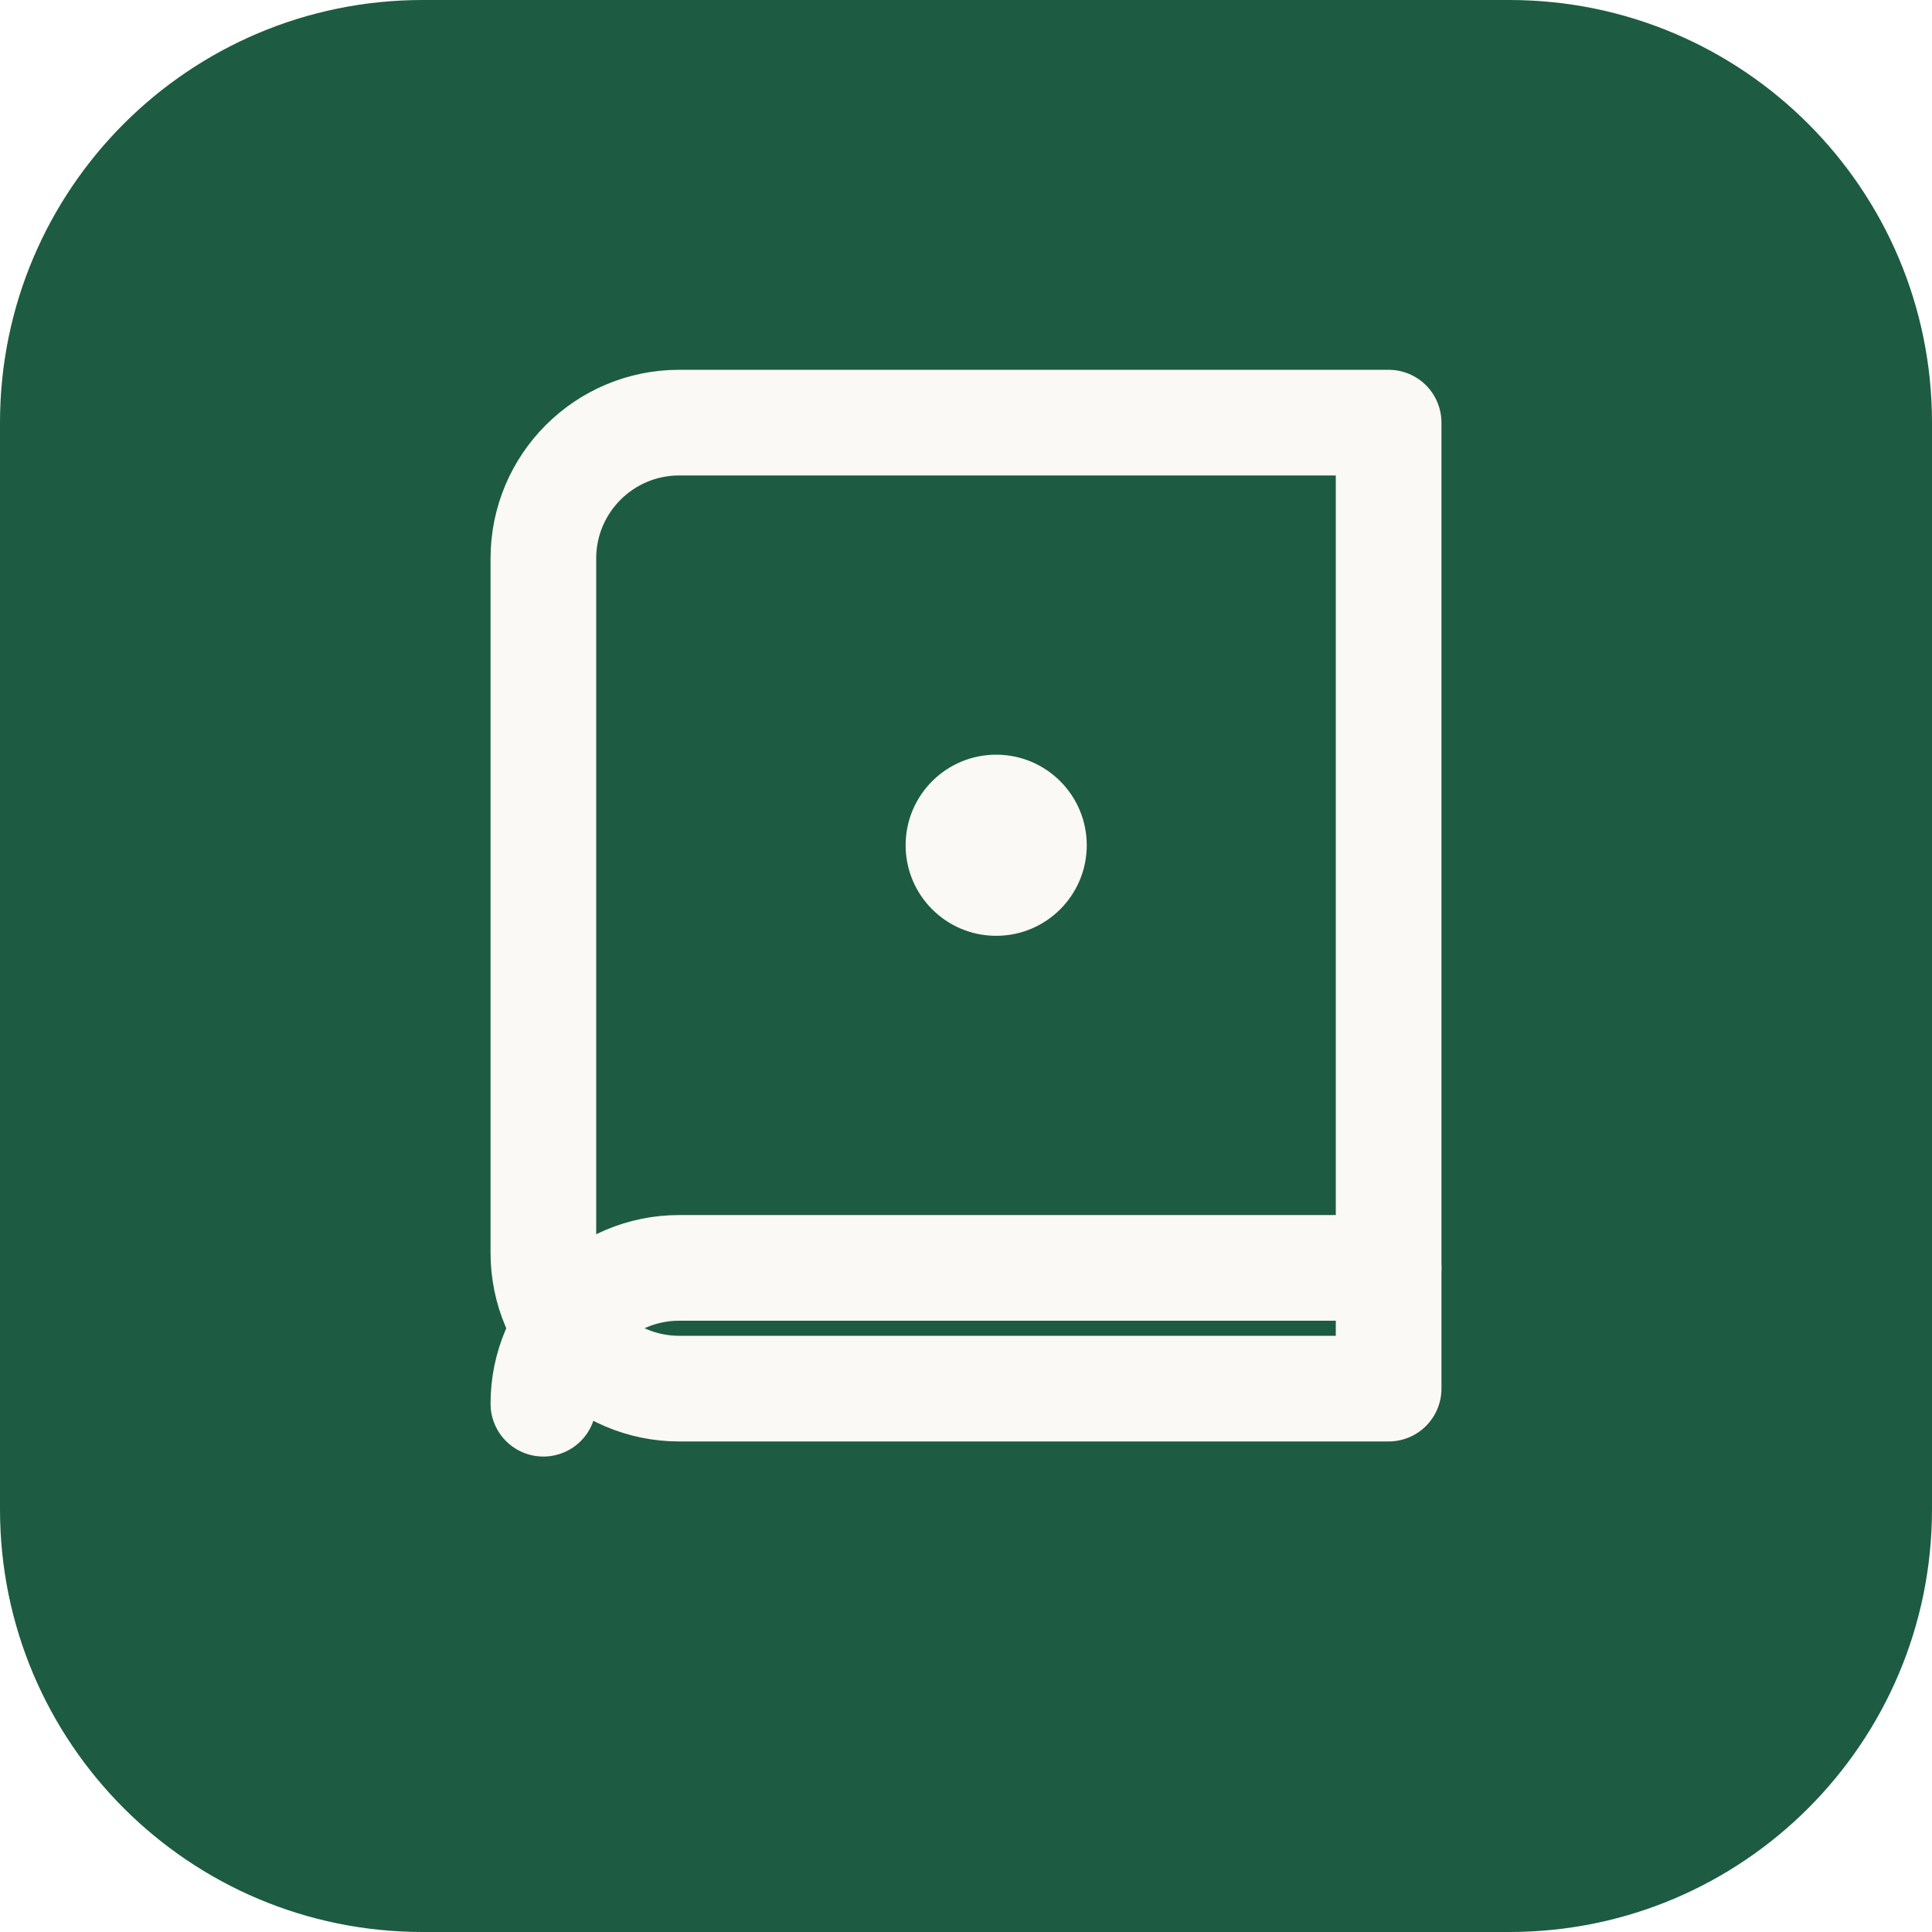
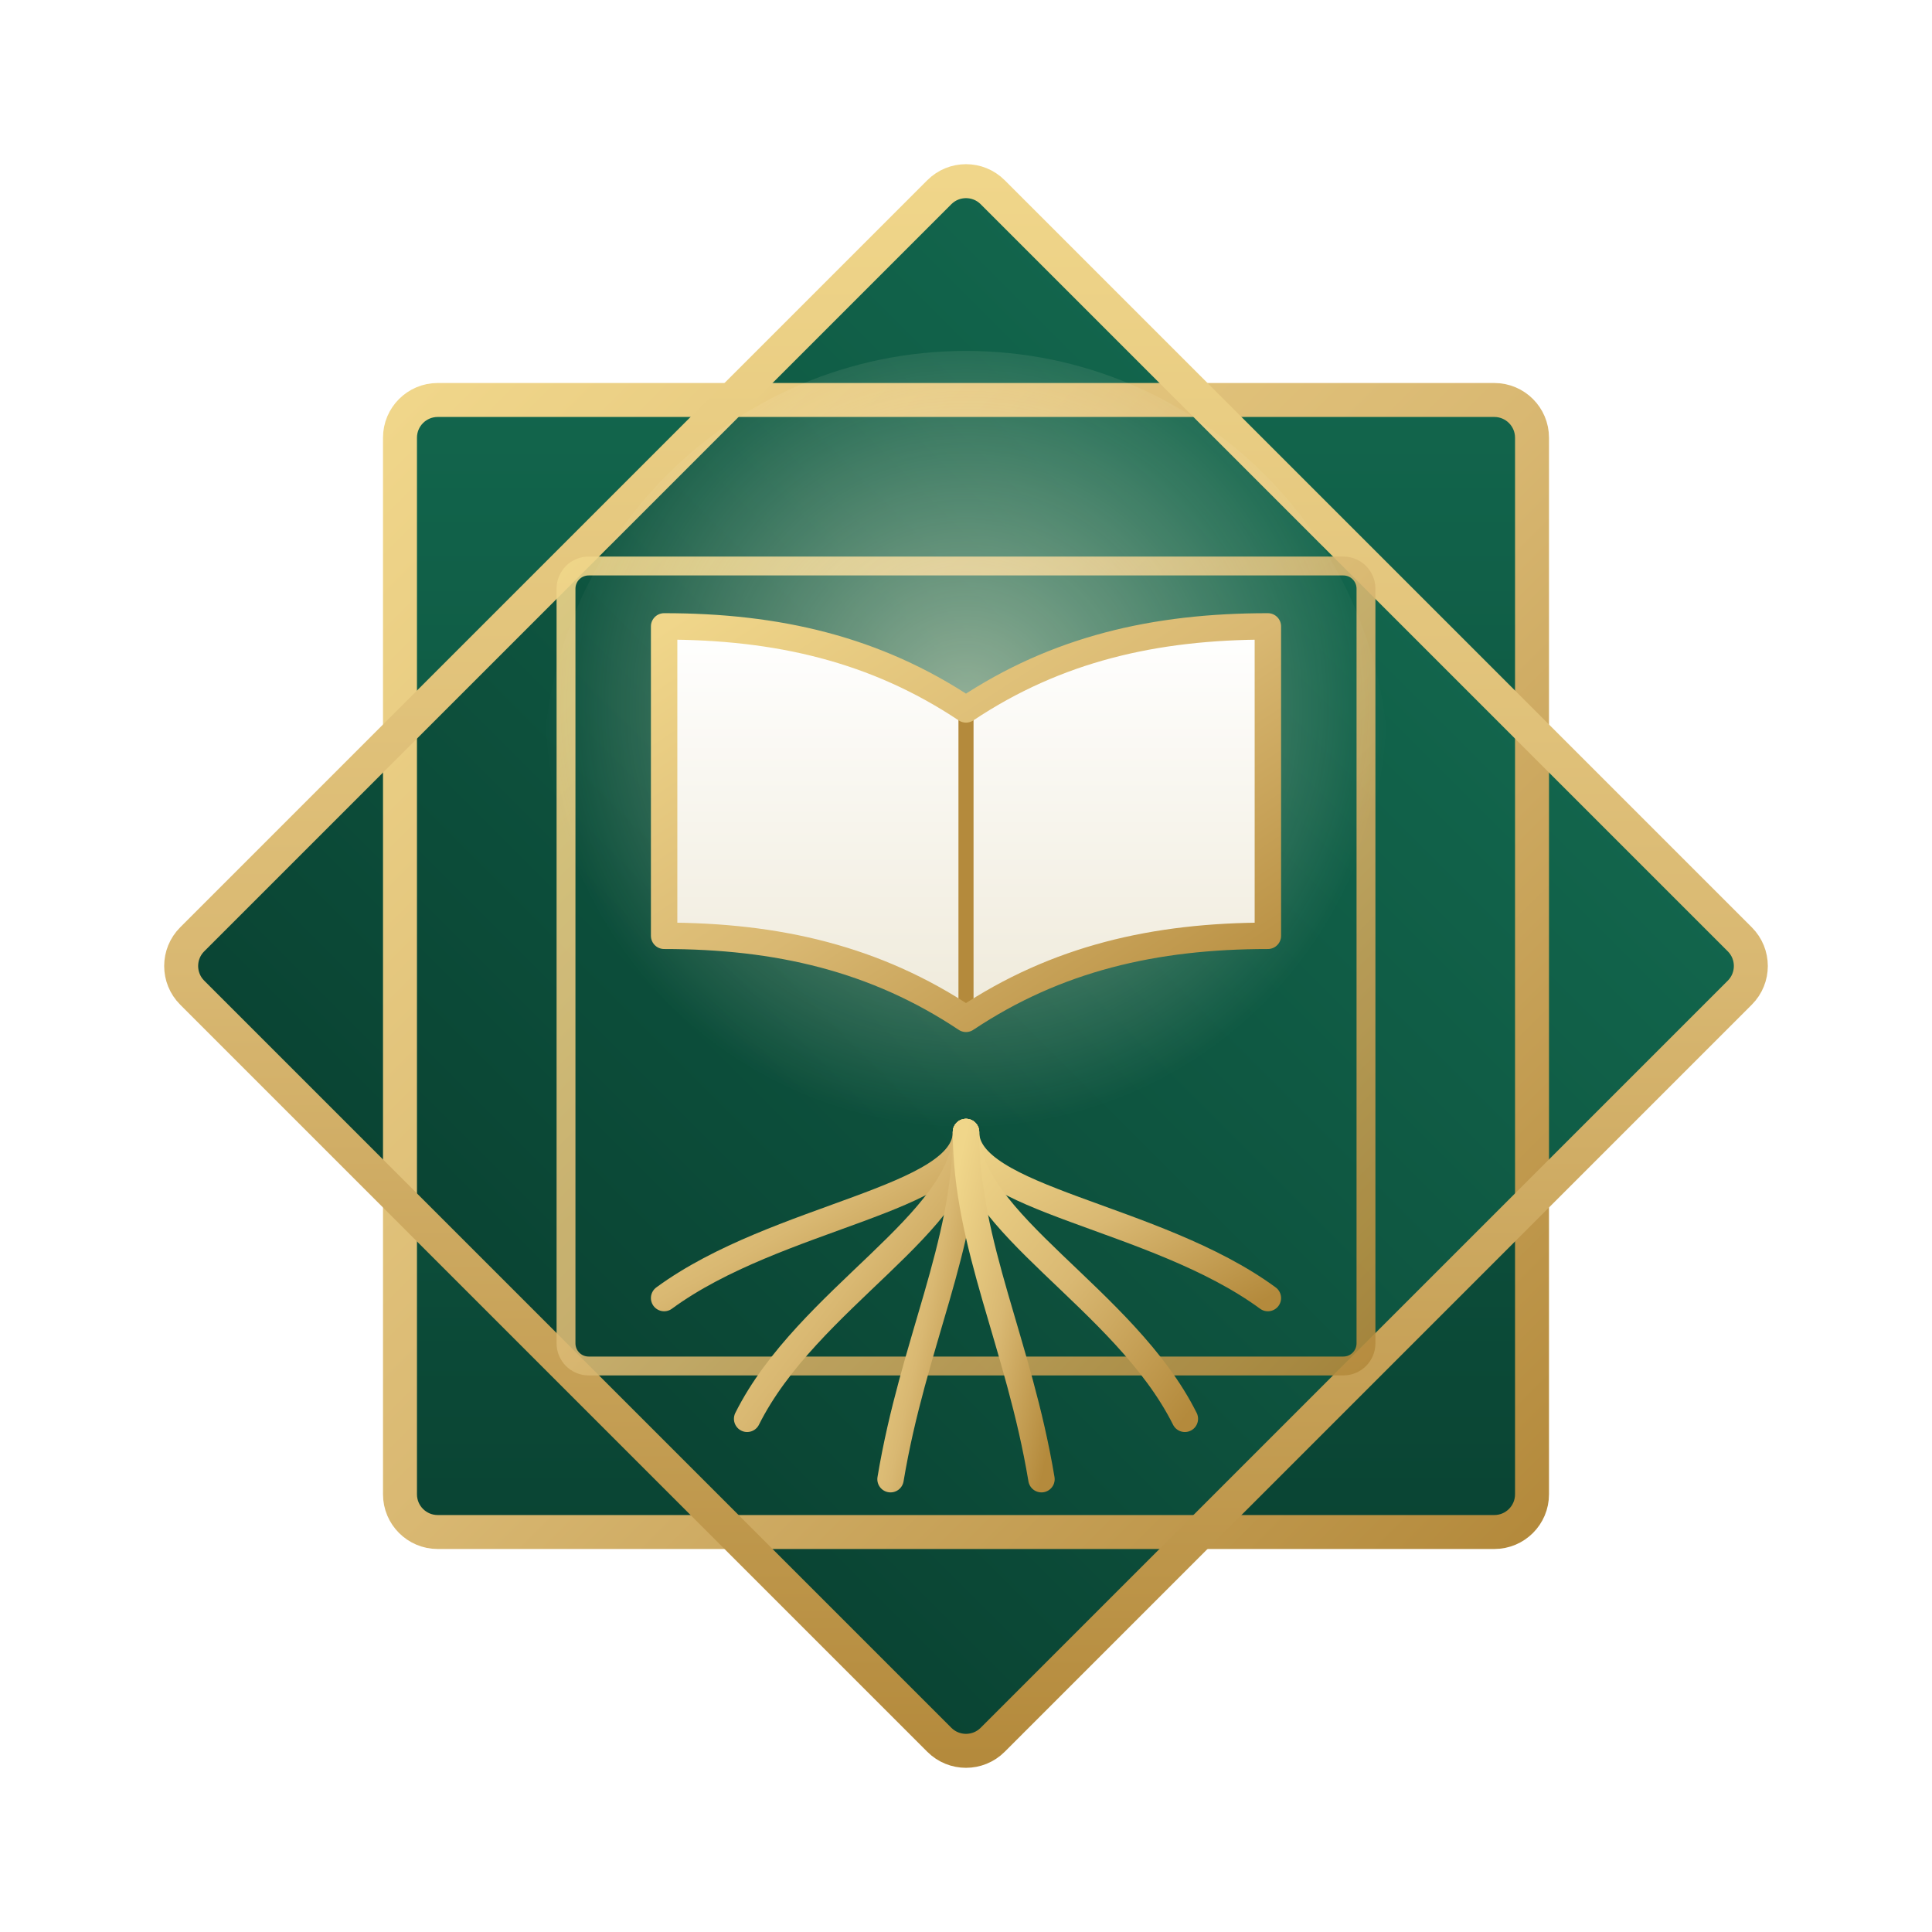
- <svg xmlns="http://www.w3.org/2000/svg" viewBox="0 0 64 64">
-   <rect width="64" height="64" rx="14" fill="#1d5c42" />
-   <path d="M18 46.5A4.5 4.5 0 0 1 22.5 42H46" fill="none" stroke="#faf9f5" stroke-width="3.5" stroke-linecap="round" />
-   <path d="M22.5 14H46v32H22.5a4.5 4.5 0 0 1-4.5-4.5v-23a4.5 4.5 0 0 1 4.5-4.5z" fill="none" stroke="#faf9f5" stroke-width="3.5" stroke-linecap="round" stroke-linejoin="round" />
-   <circle cx="33" cy="28" r="3" fill="#faf9f5" />
+ <svg xmlns="http://www.w3.org/2000/svg" viewBox="0 0 512 512" role="img" aria-label="شعار منصة الاستقراء الدلالي">
+   <defs>
+     <linearGradient id="qspGreen" x1="0" y1="0" x2="0" y2="1">
+       <stop offset="0" stop-color="#12654C" />
+       <stop offset="1" stop-color="#0A4433" />
+     </linearGradient>
+     <linearGradient id="qspGold" x1="0" y1="0" x2="1" y2="1">
+       <stop offset="0" stop-color="#F0D68A" />
+       <stop offset="0.5" stop-color="#D9B872" />
+       <stop offset="1" stop-color="#B48A3C" />
+     </linearGradient>
+     <linearGradient id="qspPage" x1="0" y1="0" x2="0" y2="1">
+       <stop offset="0" stop-color="#FFFFFF" />
+       <stop offset="1" stop-color="#EFEADA" />
+     </linearGradient>
+     <radialGradient id="qspGlow" cx="0.5" cy="0.42" r="0.5">
+       <stop offset="0" stop-color="#FFF6DC" stop-opacity="0.55" />
+       <stop offset="1" stop-color="#FFF6DC" stop-opacity="0" />
+     </radialGradient>
+   </defs>
+   <g>
+     <rect x="106" y="106" width="300" height="300" rx="10" fill="url(#qspGreen)" />
+     <rect x="106" y="106" width="300" height="300" rx="10" fill="url(#qspGreen)" transform="rotate(45 256 256)" />
+     <rect x="106" y="106" width="300" height="300" rx="10" fill="none" stroke="url(#qspGold)" stroke-width="9" />
+     <rect x="106" y="106" width="300" height="300" rx="10" fill="none" stroke="url(#qspGold)" stroke-width="9" transform="rotate(45 256 256)" />
+     <rect x="150" y="150" width="212" height="212" rx="6" fill="none" stroke="url(#qspGold)" stroke-width="5" opacity="0.9" />
+   </g>
+   <circle cx="256" cy="205" r="112" fill="url(#qspGlow)" />
+   <g>
+     <path d="M256 188 C232 172 206 166 176 166 L176 248 C206 248 232 254 256 270 Z" fill="url(#qspPage)" />
+     <path d="M256 188 C280 172 306 166 336 166 L336 248 C306 248 280 254 256 270 Z" fill="url(#qspPage)" />
+     <path d="M256 188 V270" stroke="#B48A3C" stroke-width="4" stroke-linecap="round" />
+     <path d="M256 188 C232 172 206 166 176 166 L176 248 C206 248 232 254 256 270              C280 254 306 248 336 248 L336 166 C306 166 280 172 256 188 Z" fill="none" stroke="url(#qspGold)" stroke-width="7" stroke-linejoin="round" />
+   </g>
+   <g fill="none" stroke="url(#qspGold)" stroke-linecap="round">
+     <path d="M256 270 V300" stroke-width="10" />
+     <path d="M256 300 C256 318 206 322 176 344" stroke-width="7" />
+     <path d="M256 300 C256 318 306 322 336 344" stroke-width="7" />
+     <path d="M256 300 C256 324 214 344 198 376" stroke-width="7" />
+     <path d="M256 300 C256 324 298 344 314 376" stroke-width="7" />
+     <path d="M256 300 C256 330 242 356 236 392" stroke-width="7" />
+     <path d="M256 300 C256 330 270 356 276 392" stroke-width="7" />
+     <path d="M256 300 V386" stroke-width="7" />
+   </g>
</svg>
